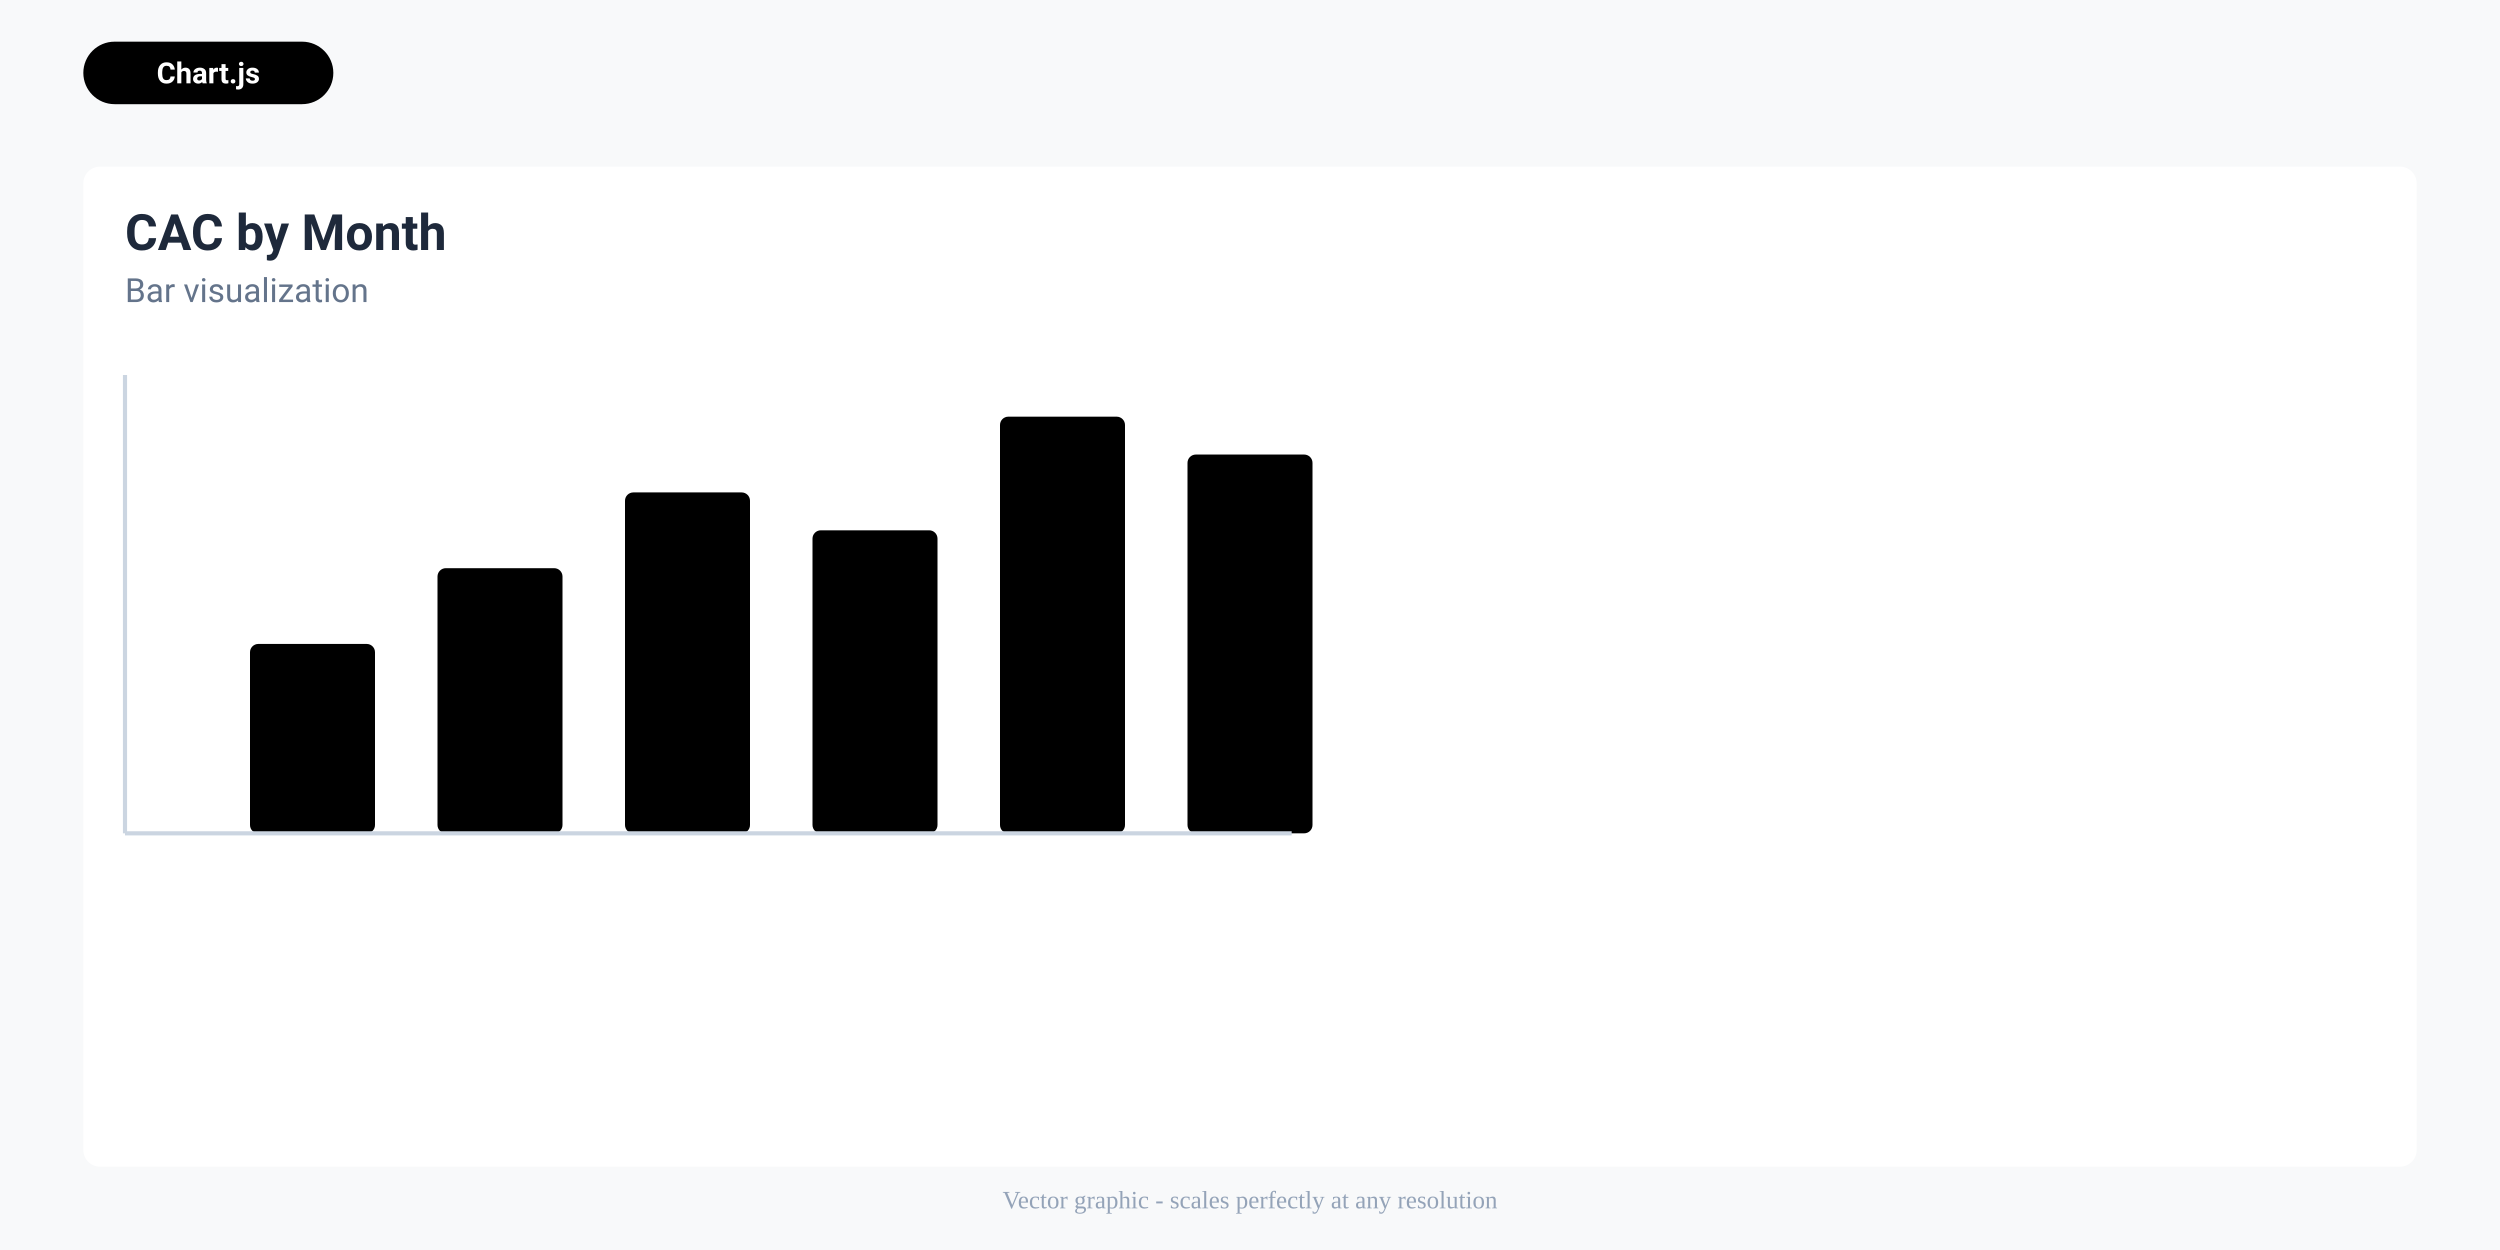
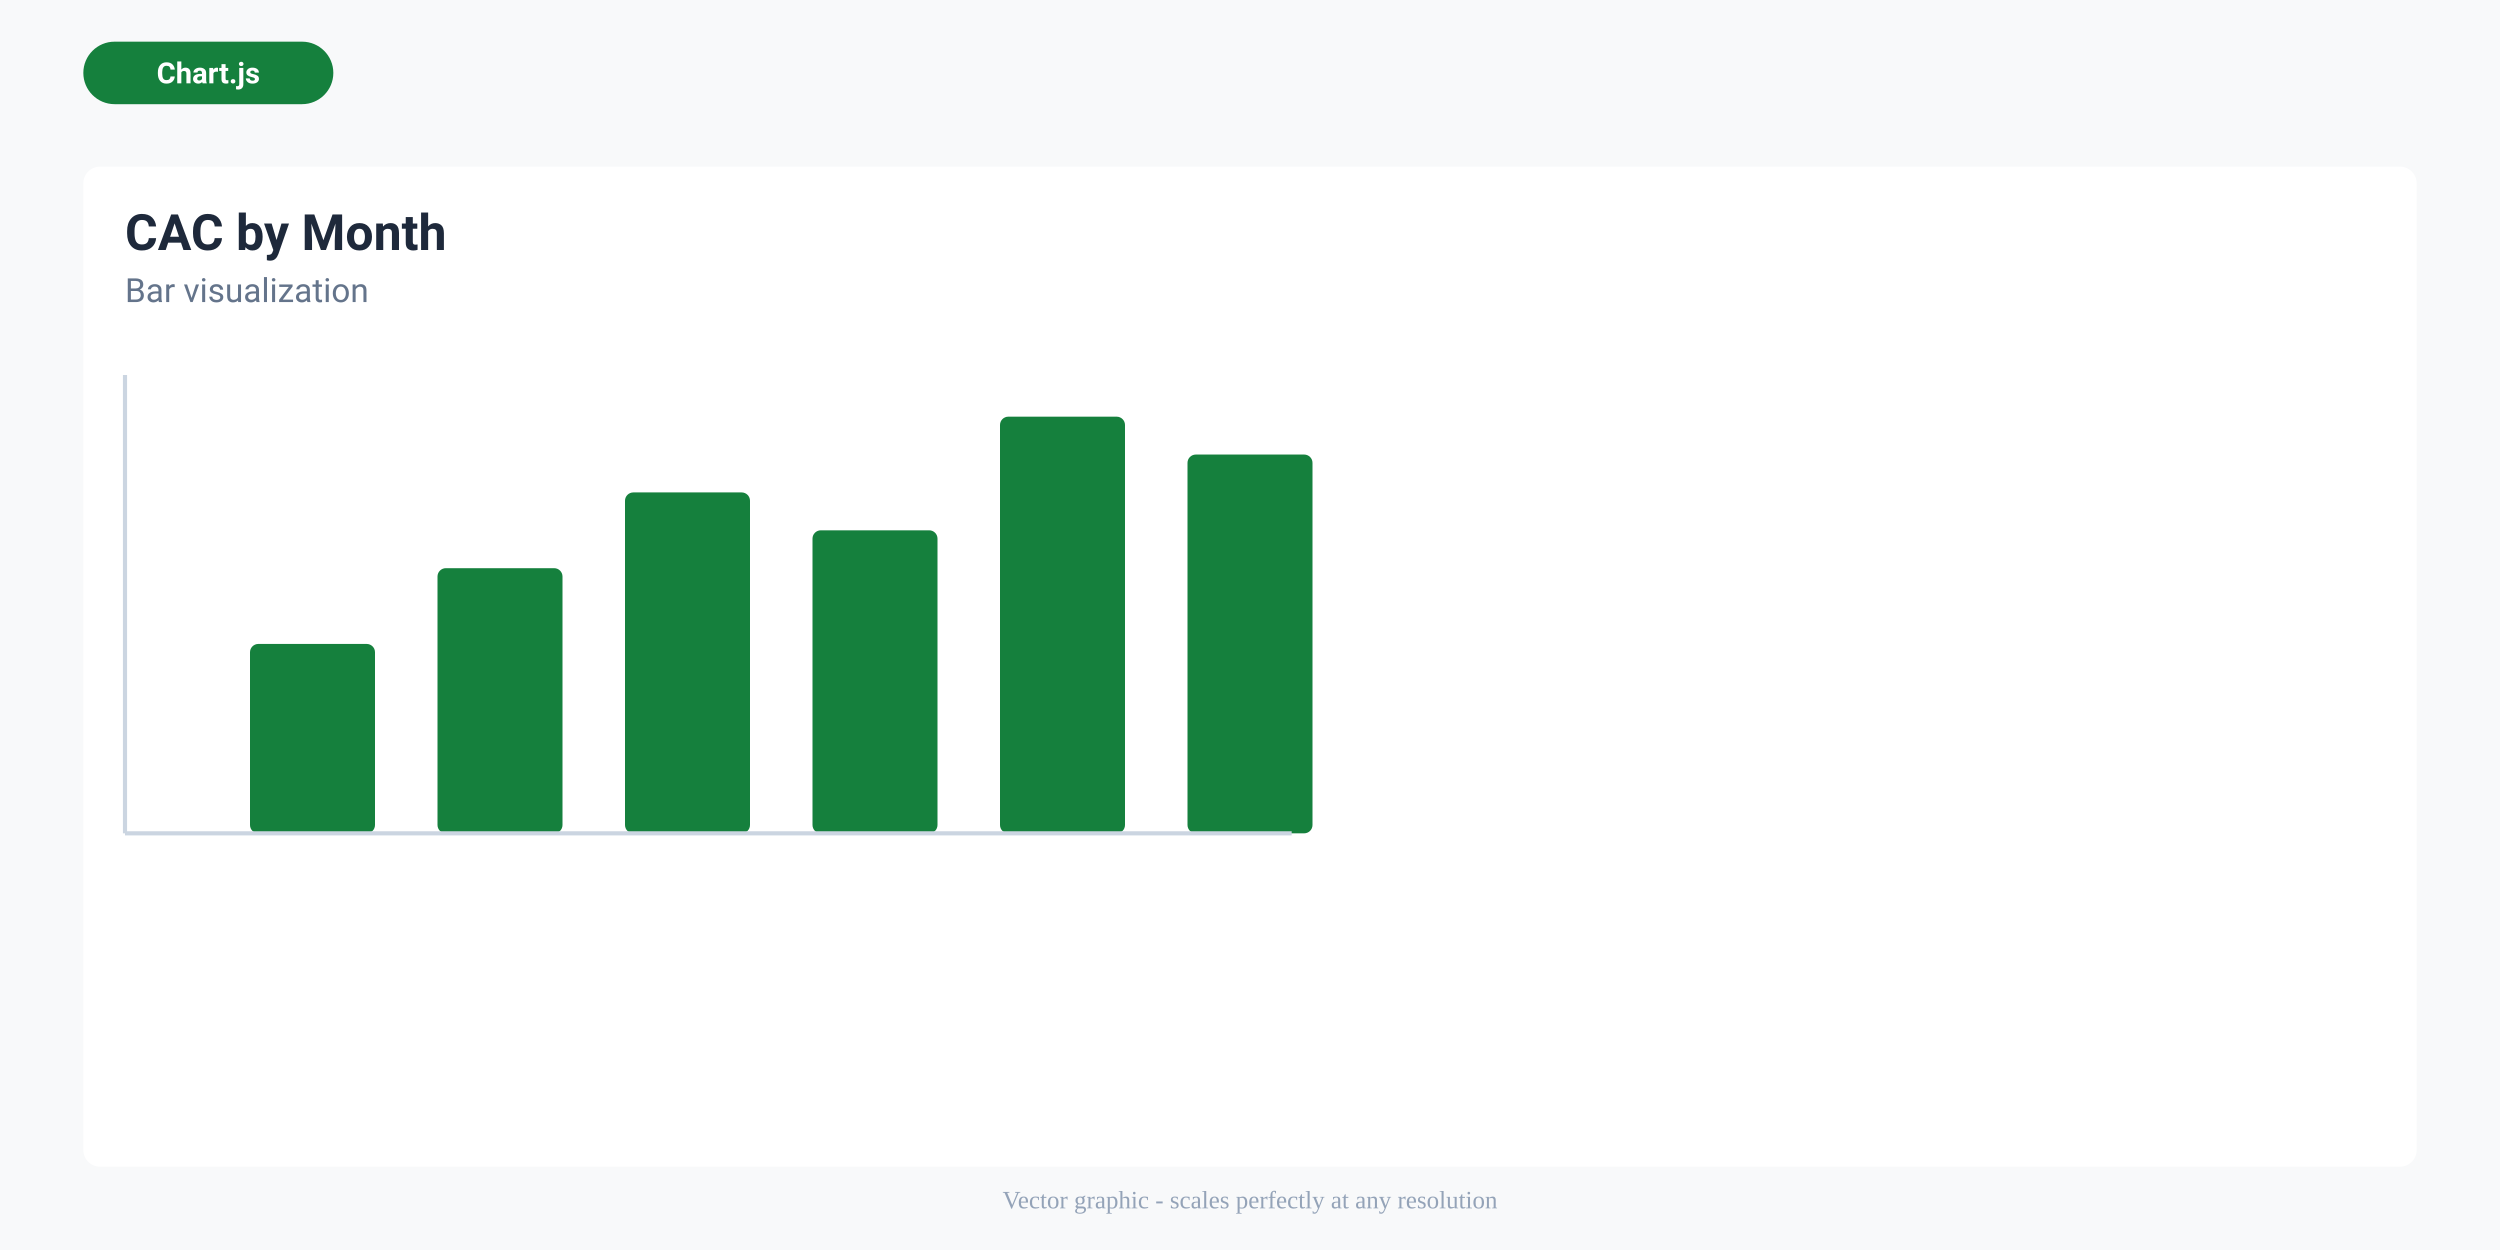
<svg xmlns="http://www.w3.org/2000/svg" width="1200" height="600">
  <defs>
    <style>
      .title { font-family: -apple-system, BlinkMacSystemFont, 'Segoe UI', Roboto, sans-serif; font-size: 24px; font-weight: 600; }
      .subtitle { font-family: -apple-system, BlinkMacSystemFont, 'Segoe UI', Roboto, sans-serif; font-size: 16px; }
      .library-badge { font-family: -apple-system, BlinkMacSystemFont, 'Segoe UI', Roboto, sans-serif; font-size: 14px; font-weight: 600; }
    </style>
  </defs>
  <rect width="1200" height="600" fill="#f8f9fa" />
  <rect x="40" y="80" width="1120" height="480" fill="white" rx="8" />
-   <rect x="40" y="20" width="120" height="30" fill="undefined" rx="15" />
+   <rect x="40" y="20" width="120" height="30" fill="#15803d" rx="15" />
  <text x="100" y="40" text-anchor="middle" fill="white" class="library-badge">Chart.js</text>
  <text x="60" y="120" fill="#1e293b" class="title">CAC by Month</text>
  <text x="60" y="145" fill="#64748b" class="subtitle">Bar visualization</text>
  <g transform="translate(60, 100)">
-     <rect x="60" y="209.091" width="60" height="90.909" fill="undefined" rx="4" />
-     <rect x="150" y="172.727" width="60" height="127.273" fill="undefined" rx="4" />
-     <rect x="240" y="136.364" width="60" height="163.636" fill="undefined" rx="4" />
-     <rect x="330" y="154.545" width="60" height="145.455" fill="undefined" rx="4" />
-     <rect x="420" y="100" width="60" height="200" fill="undefined" rx="4" />
-     <rect x="510" y="118.182" width="60" height="181.818" fill="undefined" rx="4" />
+     <rect x="60" y="209.091" width="60" height="90.909" fill="#15803d" rx="4" />
+     <rect x="150" y="172.727" width="60" height="127.273" fill="#15803d" rx="4" />
+     <rect x="240" y="136.364" width="60" height="163.636" fill="#15803d" rx="4" />
+     <rect x="330" y="154.545" width="60" height="145.455" fill="#15803d" rx="4" />
+     <rect x="420" y="100" width="60" height="200" fill="#15803d" rx="4" />
+     <rect x="510" y="118.182" width="60" height="181.818" fill="#15803d" rx="4" />
  </g>
  <line x1="60" y1="400" x2="620" y2="400" stroke="#cbd5e1" stroke-width="2" />
  <line x1="60" y1="180" x2="60" y2="400" stroke="#cbd5e1" stroke-width="2" />
  <text x="600" y="580" text-anchor="middle" fill="#94a3b8" font-size="12">
    Vector graphic - scales perfectly at any resolution
  </text>
</svg>
